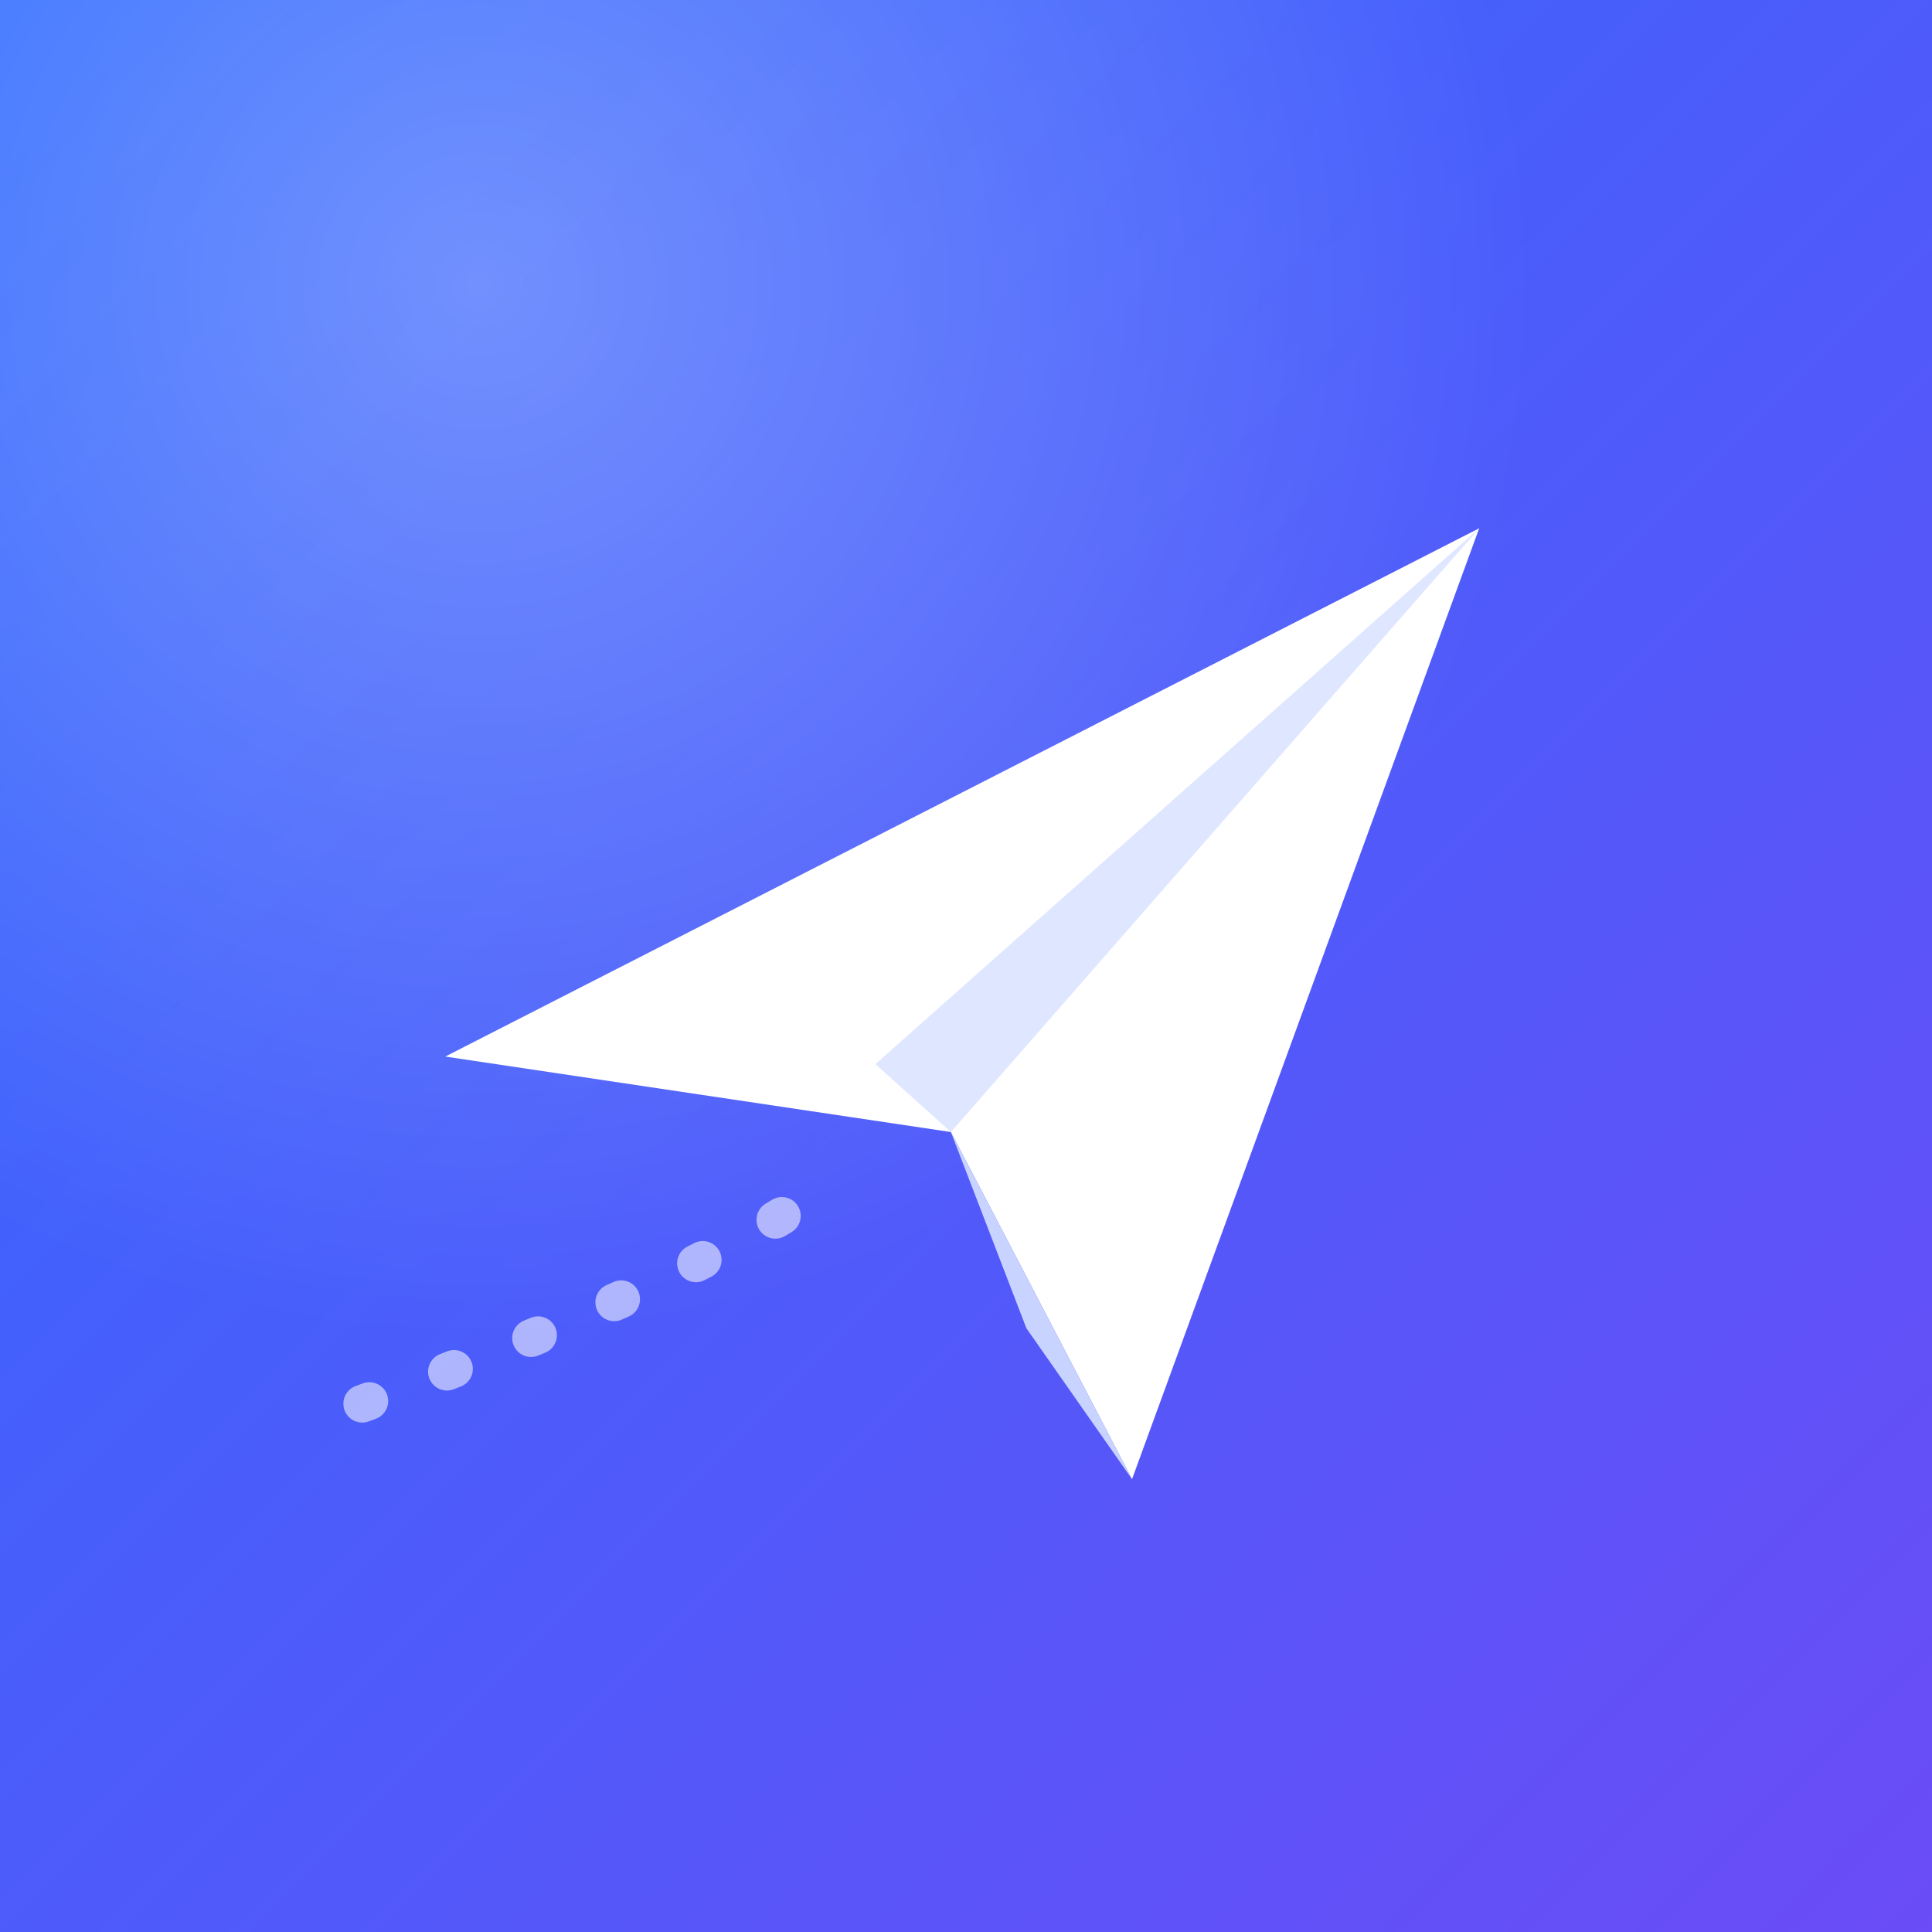
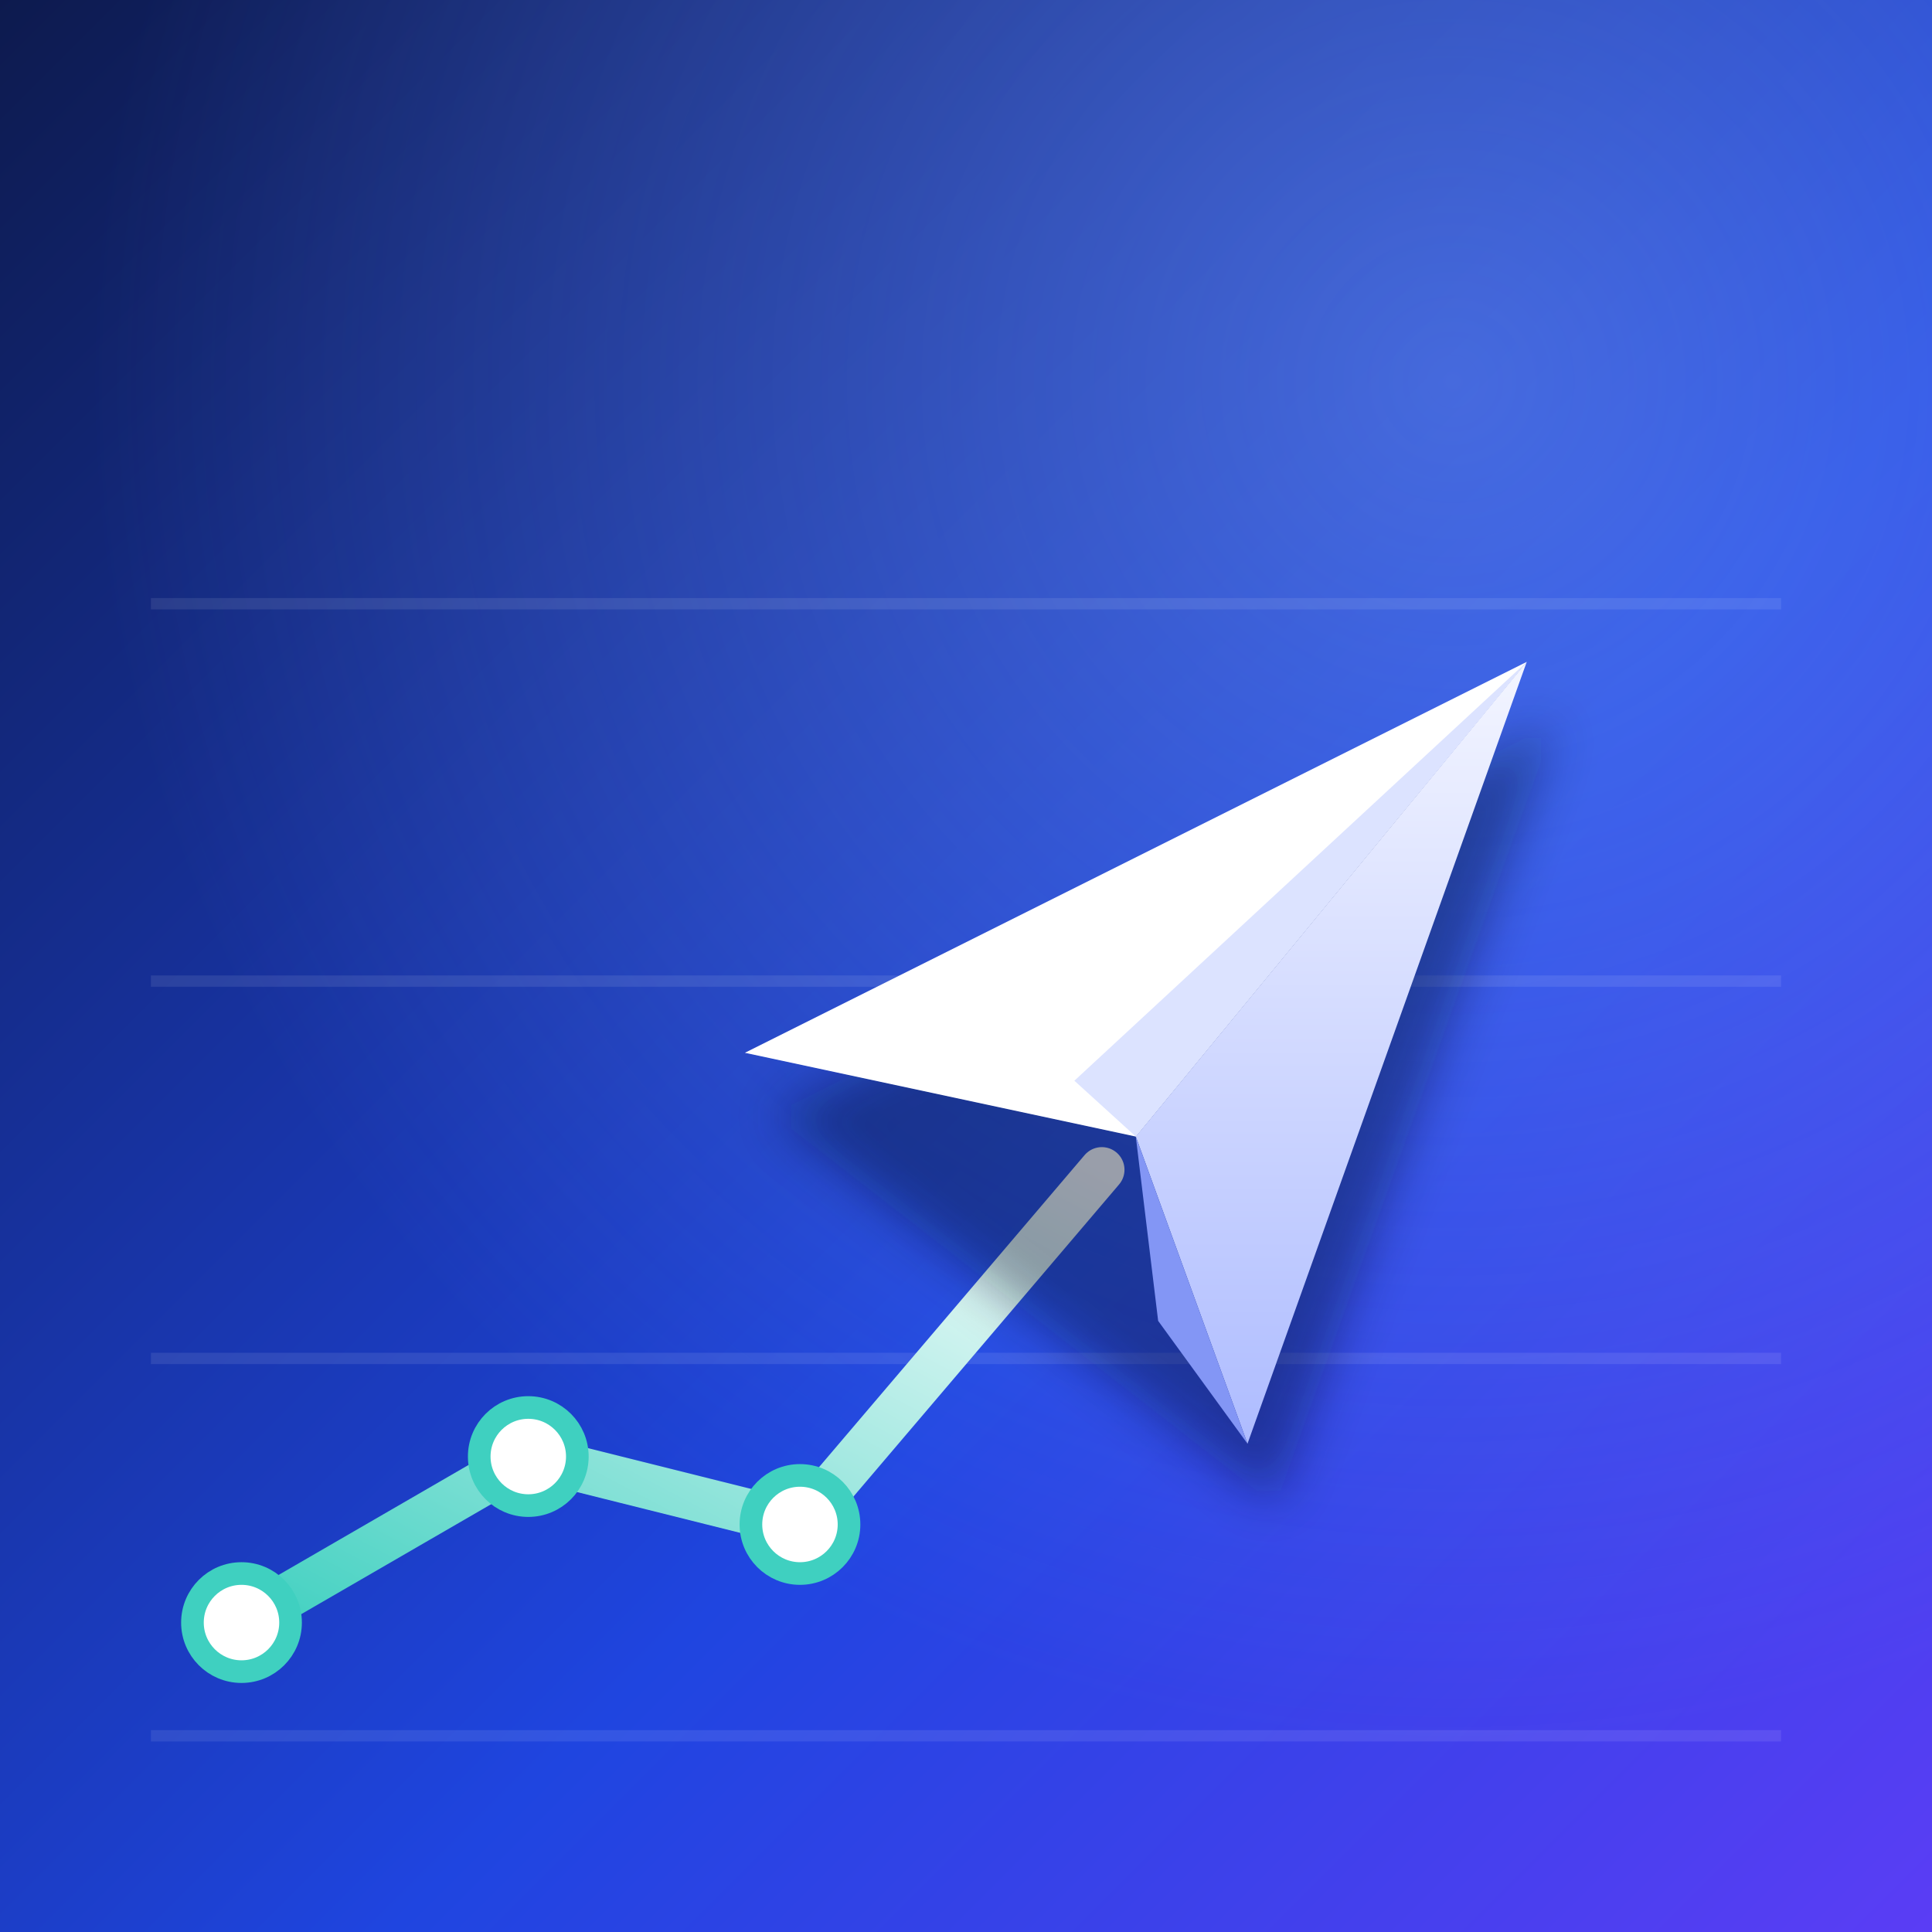
<svg xmlns="http://www.w3.org/2000/svg" width="512" height="512" viewBox="0 0 512 512">
  <defs>
-     <linearGradient id="g" x1="0" y1="0" x2="1" y2="1">
-       <stop offset="0" stop-color="#2f6bff" />
-       <stop offset="1" stop-color="#6b4cf6" />
+     <linearGradient id="pw" x1="0" y1="0" x2="0" y2="1">
+       <stop offset="0" stop-color="#f3f5ff" />
+       <stop offset="1" stop-color="#aebcff" />
    </linearGradient>
-     <radialGradient id="h" cx="0.25" cy="0.15" r="0.9">
-       <stop offset="0" stop-color="#ffffff" stop-opacity=".28" />
-       <stop offset=".6" stop-color="#ffffff" stop-opacity="0" />
+     <filter id="sh" x="-20%" y="-20%" width="140%" height="140%">
+       <feGaussianBlur stdDeviation="9" />
+     </filter>
+     <linearGradient id="bg" x1="0" y1="0" x2="1" y2="1">
+       <stop offset="0" stop-color="#0d1a4d" />
+       <stop offset=".6" stop-color="#1f45e0" />
+       <stop offset="1" stop-color="#5b3df5" />
+     </linearGradient>
+     <radialGradient id="hl" cx=".75" cy=".2" r=".7">
+       <stop offset="0" stop-color="#7aa2ff" stop-opacity=".45" />
+       <stop offset="1" stop-color="#7aa2ff" stop-opacity="0" />
    </radialGradient>
+     <linearGradient id="ln" x1="0" y1="1" x2="1" y2="0">
+       <stop offset="0" stop-color="#3fd0c0" />
+       <stop offset="1" stop-color="#ffffff" />
+     </linearGradient>
  </defs>
-   <rect width="512" height="512" fill="url(#g)" />
-   <rect width="512" height="512" fill="url(#h)" />
-   <path d="M118 280 L392 140 L300 392 L252 300 Z" fill="#ffffff" />
-   <path d="M252 300 L392 140 L232 282 Z" fill="#dfe6ff" />
-   <path d="M252 300 L272 352 L300 392 Z" fill="#c9d3ff" />
-   <path d="M96 372 C150 352 186 336 214 318" fill="none" stroke="#ffffff" stroke-opacity=".55" stroke-width="10" stroke-linecap="round" stroke-dasharray="2 22" />
+   <rect width="512" height="512" fill="url(#bg)" />
+   <rect width="512" height="512" fill="url(#hl)" />
+   <g stroke="#fff" stroke-opacity=".09" stroke-width="3">
+     <path d="M40 160H472M40 260H472M40 360H472M40 460H472" />
+   </g>
+   <path d="M64 430 L140 386 L212 404 L292 310" fill="none" stroke="url(#ln)" stroke-width="12" stroke-linejoin="round" stroke-linecap="round" />
+   <g fill="#fff" stroke="#3fd0c0" stroke-width="6">
+     <circle cx="64" cy="430" r="13" />
+     <circle cx="140" cy="386" r="13" />
+     <circle cx="212" cy="404" r="13" />
+   </g>
+   <g transform="translate(190 168) scale(.74)">
+     <path d="M290 10 L10 150 L190 290 Z" transform="translate(10 22)" fill="#050a2a" opacity=".4" filter="url(#sh)" />
+     <g class="plane">
+       <path d="M290 10 L10 150 L150 180 Z" fill="#ffffff" />
+       <path d="M290 10 L150 180 L128 160 Z" fill="#dce3ff" />
+       <path d="M290 10 L150 180 L190 290 Z" fill="url(#pw)" />
+       <path d="M150 180 L158 246 L190 290 Z" fill="#8396f5" />
+     </g>
+   </g>
</svg>
